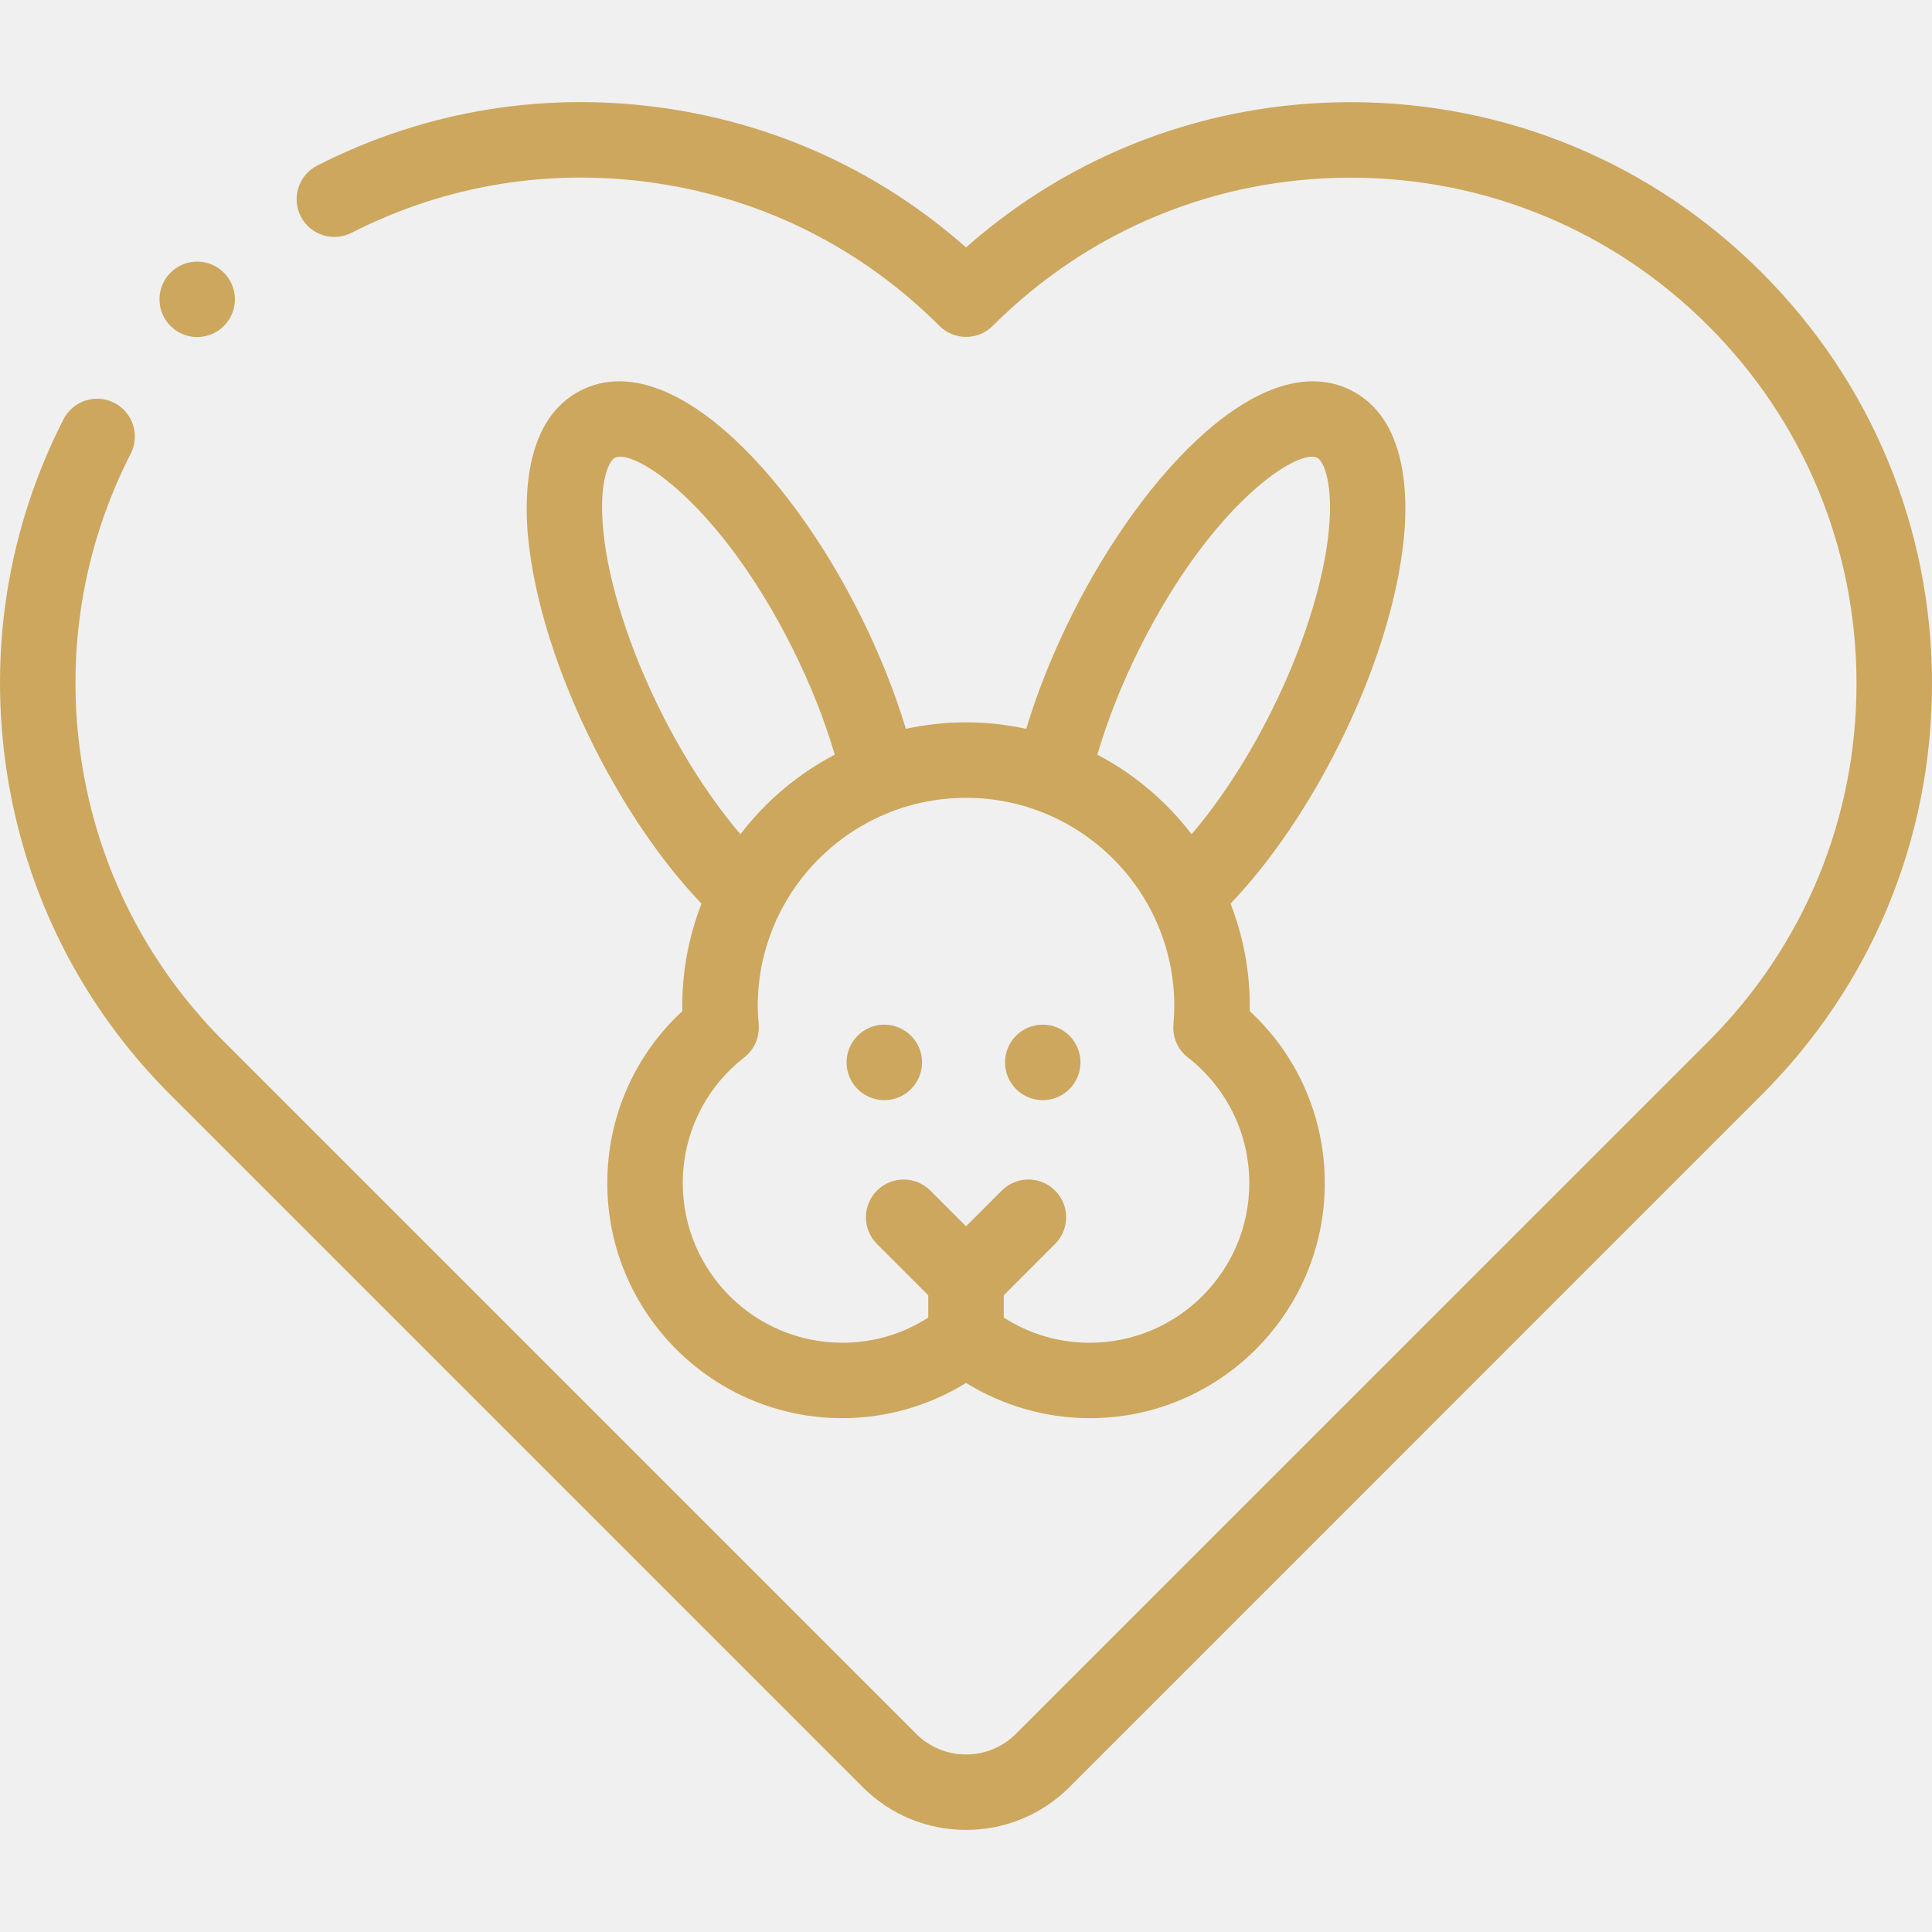
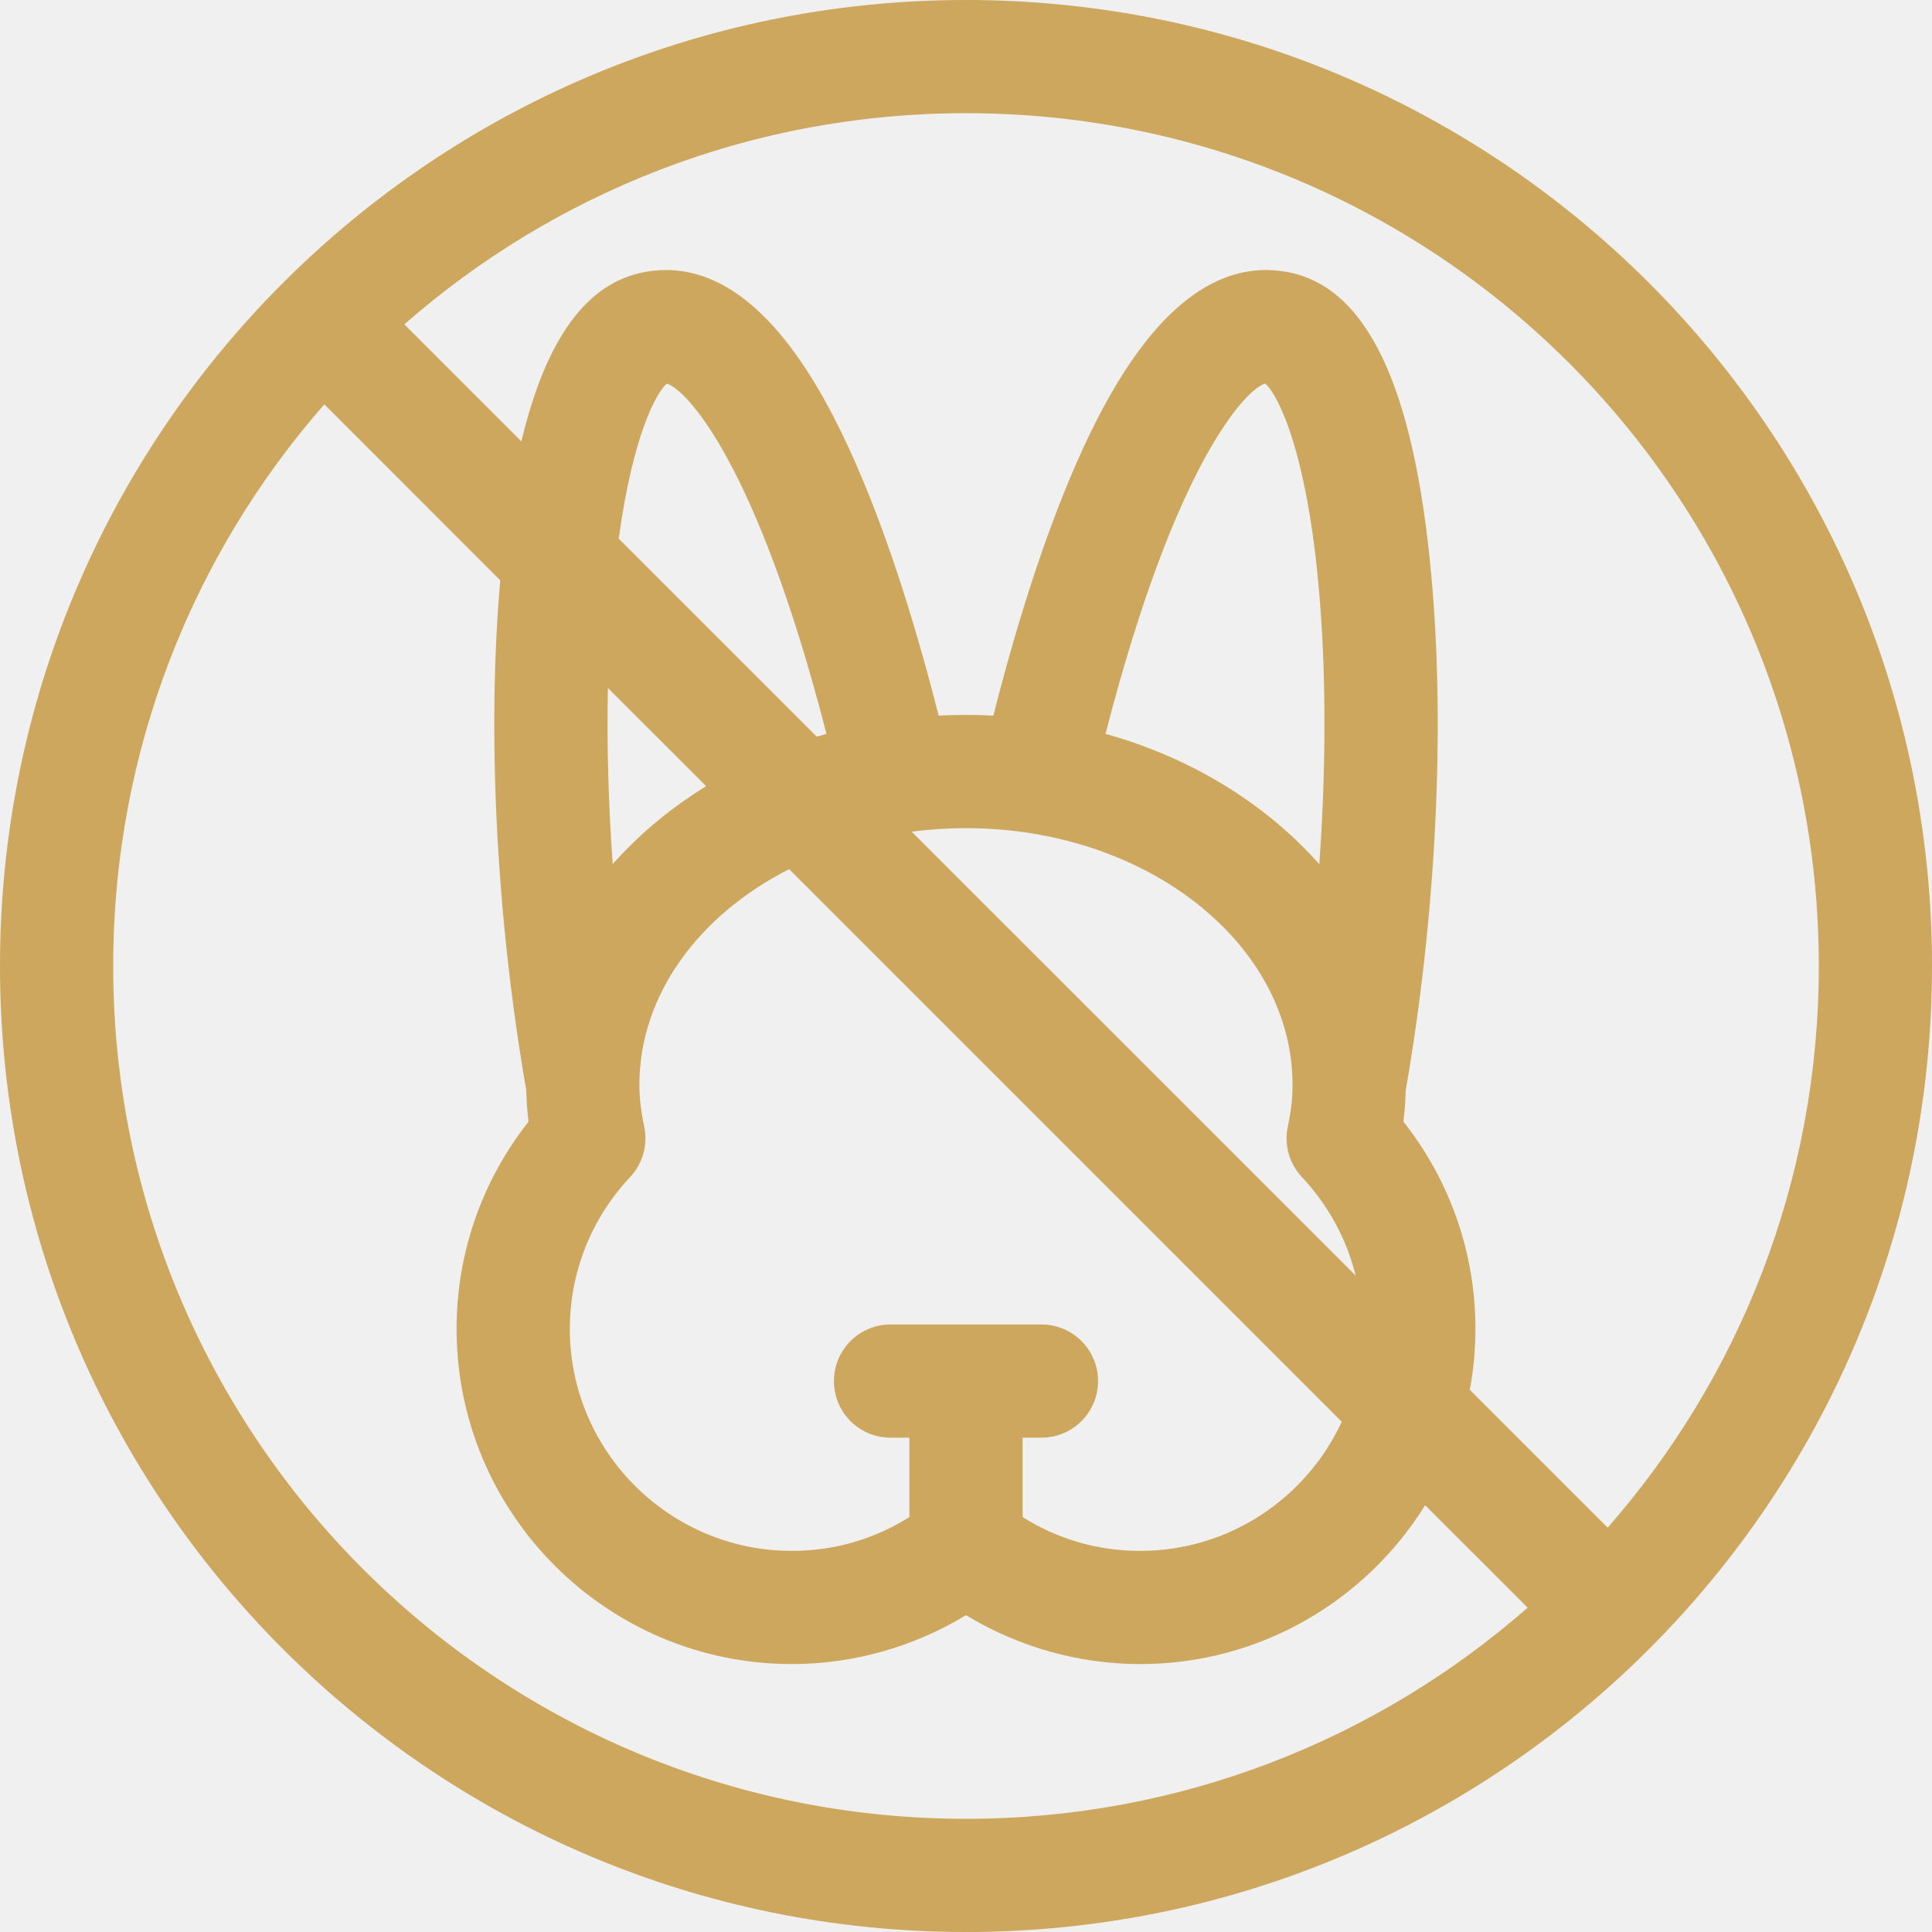
- <svg xmlns="http://www.w3.org/2000/svg" width="44" height="44" viewBox="0 0 44 44" fill="none">
-   <g clip-path="url(#clip0)">
-     <path d="M40.121 6.206C37.62 3.705 34.295 2.327 30.757 2.327C27.5 2.327 24.421 3.496 22.001 5.635C20.088 3.943 17.76 2.856 15.22 2.475C12.462 2.061 9.697 2.509 7.224 3.771C6.801 3.987 6.634 4.505 6.849 4.928C7.065 5.35 7.583 5.518 8.005 5.302C10.157 4.204 12.563 3.814 14.965 4.174C17.414 4.542 19.637 5.665 21.394 7.421C21.555 7.583 21.773 7.673 22.001 7.673C22.229 7.673 22.448 7.583 22.609 7.421C24.785 5.245 27.679 4.046 30.757 4.046C33.836 4.046 36.73 5.245 38.906 7.421C41.083 9.598 42.281 12.492 42.281 15.57C42.281 18.648 41.083 21.542 38.906 23.719L23.139 39.485C22.835 39.789 22.431 39.957 22.001 39.957C21.571 39.957 21.167 39.789 20.863 39.485L5.096 23.718C3.34 21.962 2.217 19.739 1.849 17.29C1.489 14.889 1.879 12.482 2.977 10.331C3.193 9.908 3.025 9.391 2.602 9.175C2.18 8.959 1.662 9.127 1.446 9.549C0.184 12.022 -0.264 14.787 0.15 17.546C0.572 20.36 1.863 22.915 3.881 24.934L19.648 40.701C20.276 41.329 21.112 41.675 22.001 41.675C22.89 41.675 23.726 41.329 24.355 40.701L40.121 24.934C42.623 22.433 44 19.107 44 15.57C44 12.033 42.623 8.707 40.121 6.206Z" fill="#CCA75D" />
-     <path d="M31.973 12.248C32.069 11.268 32.039 9.528 30.769 8.889C28.785 7.892 26.08 10.688 24.432 13.965C23.992 14.84 23.632 15.736 23.372 16.599C22.93 16.503 22.471 16.451 22.001 16.451C21.53 16.451 21.072 16.503 20.63 16.599C20.37 15.736 20.01 14.84 19.57 13.965C17.922 10.688 15.217 7.892 13.233 8.889C11.963 9.528 11.933 11.268 12.028 12.248C12.166 13.666 12.699 15.354 13.527 17.003C14.231 18.402 15.087 19.65 15.976 20.579C15.695 21.304 15.538 22.09 15.538 22.913C15.538 22.951 15.539 22.988 15.54 23.027C14.448 24.038 13.831 25.443 13.831 26.946C13.831 29.897 16.232 32.298 19.183 32.298C20.179 32.298 21.159 32.017 22.001 31.495C22.843 32.016 23.822 32.298 24.819 32.298C27.77 32.298 30.171 29.897 30.171 26.946C30.171 25.443 29.553 24.038 28.462 23.027C28.463 22.989 28.463 22.951 28.463 22.913C28.463 22.091 28.307 21.304 28.025 20.579C28.914 19.65 29.771 18.402 30.474 17.003C31.303 15.354 31.835 13.666 31.973 12.248ZM15.063 16.231C14.338 14.788 13.855 13.276 13.739 12.082C13.636 11.024 13.848 10.504 14.005 10.425C14.436 10.207 16.382 11.451 18.034 14.737C18.447 15.557 18.778 16.392 19.011 17.187C18.169 17.628 17.436 18.249 16.863 18.999C16.218 18.243 15.596 17.291 15.063 16.231ZM24.819 30.58C24.113 30.58 23.444 30.382 22.86 30.006V29.499L24.029 28.33C24.365 27.994 24.365 27.45 24.029 27.115C23.694 26.779 23.15 26.779 22.814 27.115L22.001 27.928L21.188 27.115C20.852 26.779 20.308 26.779 19.972 27.115C19.637 27.45 19.637 27.994 19.972 28.33L21.141 29.499V30.006C20.558 30.382 19.889 30.58 19.183 30.58C17.18 30.58 15.55 28.95 15.55 26.946C15.55 25.82 16.06 24.776 16.951 24.081C17.18 23.902 17.303 23.618 17.278 23.327C17.264 23.171 17.257 23.036 17.257 22.913C17.257 20.298 19.385 18.17 22.001 18.17C24.616 18.17 26.744 20.298 26.744 22.913C26.744 23.036 26.738 23.171 26.724 23.327C26.698 23.618 26.821 23.902 27.051 24.081C27.941 24.776 28.452 25.82 28.452 26.946C28.452 28.95 26.822 30.58 24.819 30.58ZM30.263 12.082C30.147 13.276 29.664 14.788 28.939 16.231C28.406 17.291 27.784 18.243 27.138 18.999C26.565 18.249 25.832 17.628 24.991 17.187C25.224 16.392 25.555 15.557 25.967 14.737C27.619 11.451 29.564 10.208 29.997 10.425C30.154 10.504 30.366 11.024 30.263 12.082Z" fill="#CCA75D" />
-     <path d="M4.491 7.676C4.966 7.676 5.35 7.292 5.35 6.817C5.35 6.343 4.966 5.958 4.491 5.958C4.017 5.958 3.632 6.343 3.632 6.817C3.632 7.292 4.017 7.676 4.491 7.676Z" fill="#CCA75D" />
-     <path d="M20.14 25.055C20.614 25.055 20.999 24.67 20.999 24.195C20.999 23.721 20.614 23.336 20.14 23.336C19.665 23.336 19.28 23.721 19.28 24.195C19.28 24.67 19.665 25.055 20.14 25.055Z" fill="#CCA75D" />
-     <path d="M23.748 25.055C24.223 25.055 24.607 24.67 24.607 24.195C24.607 23.721 24.223 23.336 23.748 23.336C23.273 23.336 22.889 23.721 22.889 24.195C22.889 24.67 23.273 25.055 23.748 25.055Z" fill="#CCA75D" />
-   </g>
-   <defs>
-     <clipPath id="clip0">
-       <rect width="44" height="44" fill="white" />
-     </clipPath>
-   </defs>
+ <svg xmlns="http://www.w3.org/2000/svg" width="31" height="31" viewBox="0 0 31 31" fill="none">
+   <path d="M15.5 0C6.94 0 0 6.94 0 15.5C0 24.06 6.94 31 15.5 31C24.06 31 31 24.06 31 15.5C31 6.94 24.06 0 15.5 0ZM15.5 29.184C7.943 29.184 1.816 23.057 1.816 15.5C1.816 12.048 3.095 8.895 5.204 6.488L8.027 9.312C7.812 11.757 7.963 14.727 8.444 17.493C8.448 17.657 8.459 17.825 8.481 17.997C7.733 18.945 7.326 20.109 7.326 21.322C7.326 24.288 9.739 26.701 12.706 26.701C13.691 26.701 14.661 26.426 15.5 25.916C16.339 26.426 17.309 26.701 18.294 26.701C20.223 26.701 21.918 25.681 22.867 24.152L24.512 25.796C22.105 27.905 18.952 29.184 15.5 29.184V29.184ZM11.33 12.614C11.067 12.777 10.815 12.955 10.577 13.15C10.303 13.374 10.055 13.613 9.831 13.866C9.762 12.899 9.735 11.944 9.754 11.039L11.33 12.614ZM9.928 8.643C10.155 6.977 10.532 6.302 10.698 6.155C10.988 6.232 12.13 7.371 13.261 11.775C13.209 11.789 13.157 11.805 13.105 11.82L9.928 8.643ZM10.11 18.887C10.313 18.671 10.398 18.37 10.337 18.079C10.285 17.832 10.259 17.613 10.259 17.41C10.259 15.959 11.217 14.681 12.662 13.946L21.529 22.813C20.963 24.035 19.727 24.885 18.294 24.885C17.617 24.885 16.973 24.698 16.408 24.342V23.068H16.711C17.212 23.068 17.619 22.662 17.619 22.16C17.619 21.659 17.212 21.252 16.711 21.252H14.289C13.787 21.252 13.381 21.659 13.381 22.16C13.381 22.662 13.787 23.068 14.289 23.068H14.592V24.342C14.027 24.698 13.383 24.885 12.706 24.885C10.741 24.885 9.143 23.286 9.143 21.322C9.143 20.417 9.486 19.552 10.11 18.887ZM20.74 17.41C20.74 17.616 20.715 17.835 20.663 18.079C20.602 18.37 20.687 18.671 20.89 18.887C21.314 19.339 21.608 19.883 21.753 20.468L14.629 13.345C14.913 13.307 15.203 13.288 15.5 13.288C18.389 13.288 20.74 15.137 20.74 17.41V17.41ZM17.739 11.775C18.873 7.363 20.016 6.228 20.302 6.154C20.5 6.329 21.005 7.266 21.188 9.771C21.28 11.03 21.271 12.436 21.169 13.866C20.945 13.614 20.696 13.374 20.422 13.15C19.651 12.519 18.735 12.053 17.739 11.775ZM25.796 24.512L23.584 22.3C23.643 21.983 23.674 21.656 23.674 21.322C23.674 20.108 23.267 18.944 22.518 17.997C22.54 17.827 22.551 17.662 22.555 17.499C23.043 14.697 23.193 11.684 22.965 9.221C22.685 6.177 21.924 4.588 20.64 4.362C19.532 4.166 18.514 4.957 17.612 6.713C17.009 7.887 16.435 9.525 15.939 11.483C15.793 11.475 15.647 11.471 15.5 11.471C15.353 11.471 15.207 11.475 15.061 11.483C14.565 9.525 13.992 7.887 13.388 6.713C12.486 4.957 11.468 4.167 10.36 4.362C9.421 4.527 8.762 5.423 8.366 7.082L6.488 5.204C8.895 3.095 12.048 1.816 15.5 1.816C23.057 1.816 29.184 7.943 29.184 15.5C29.184 18.952 27.905 22.105 25.796 24.512Z" fill="#CCA75D" />
</svg>
